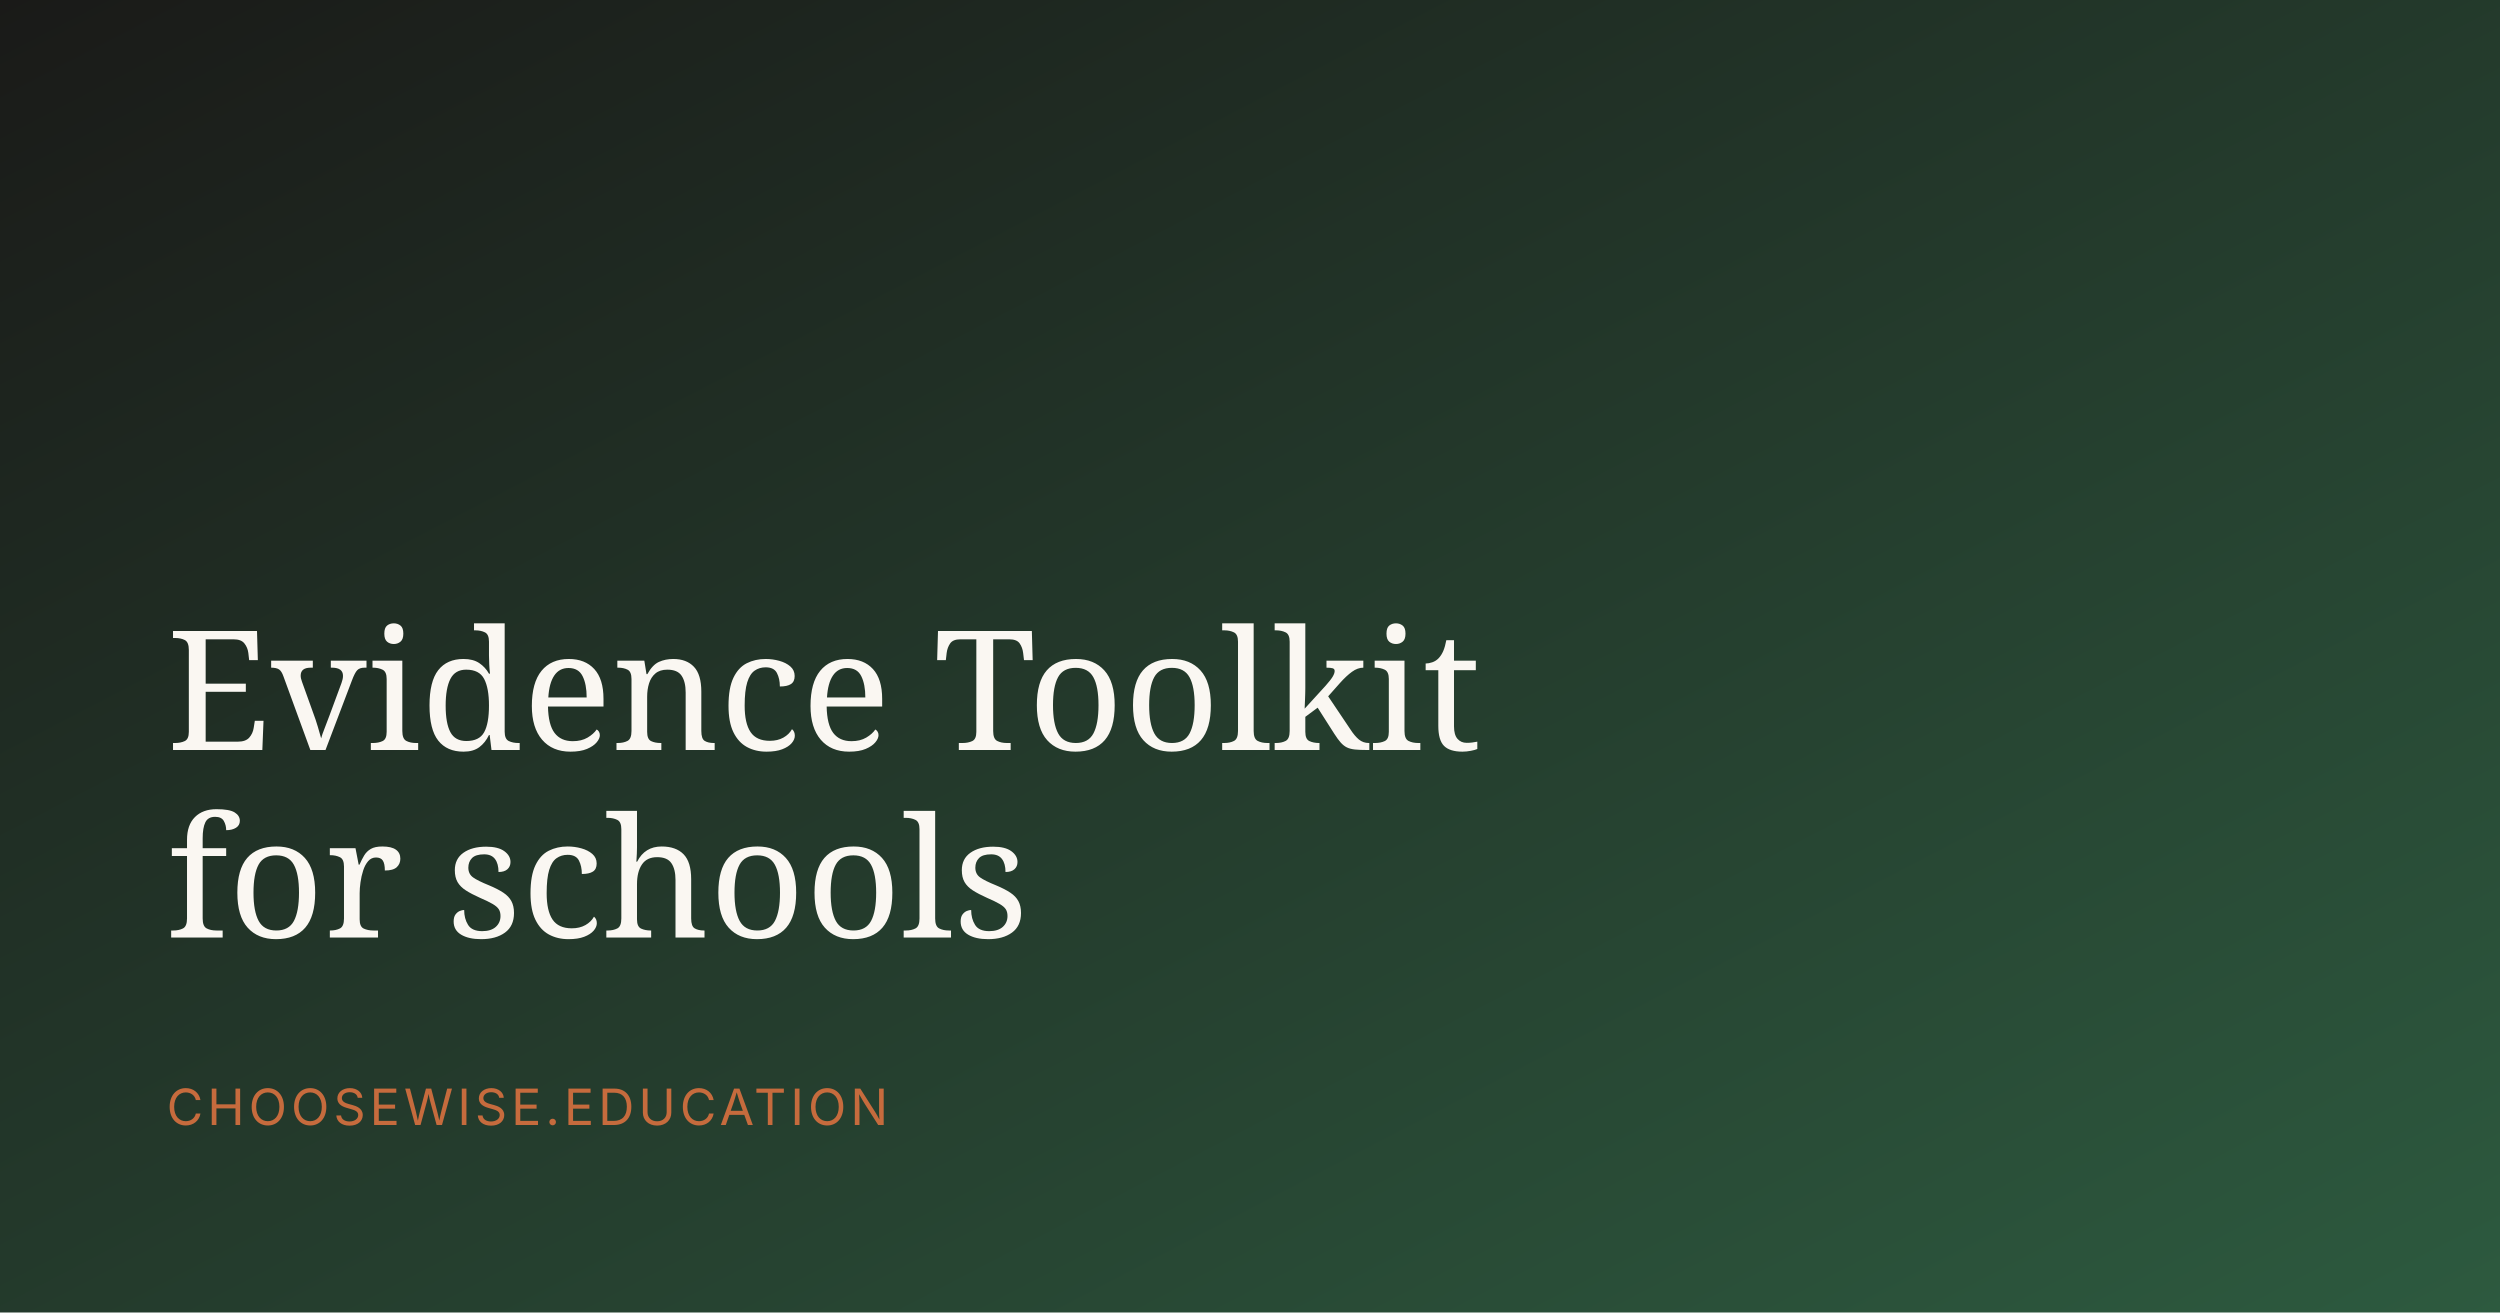
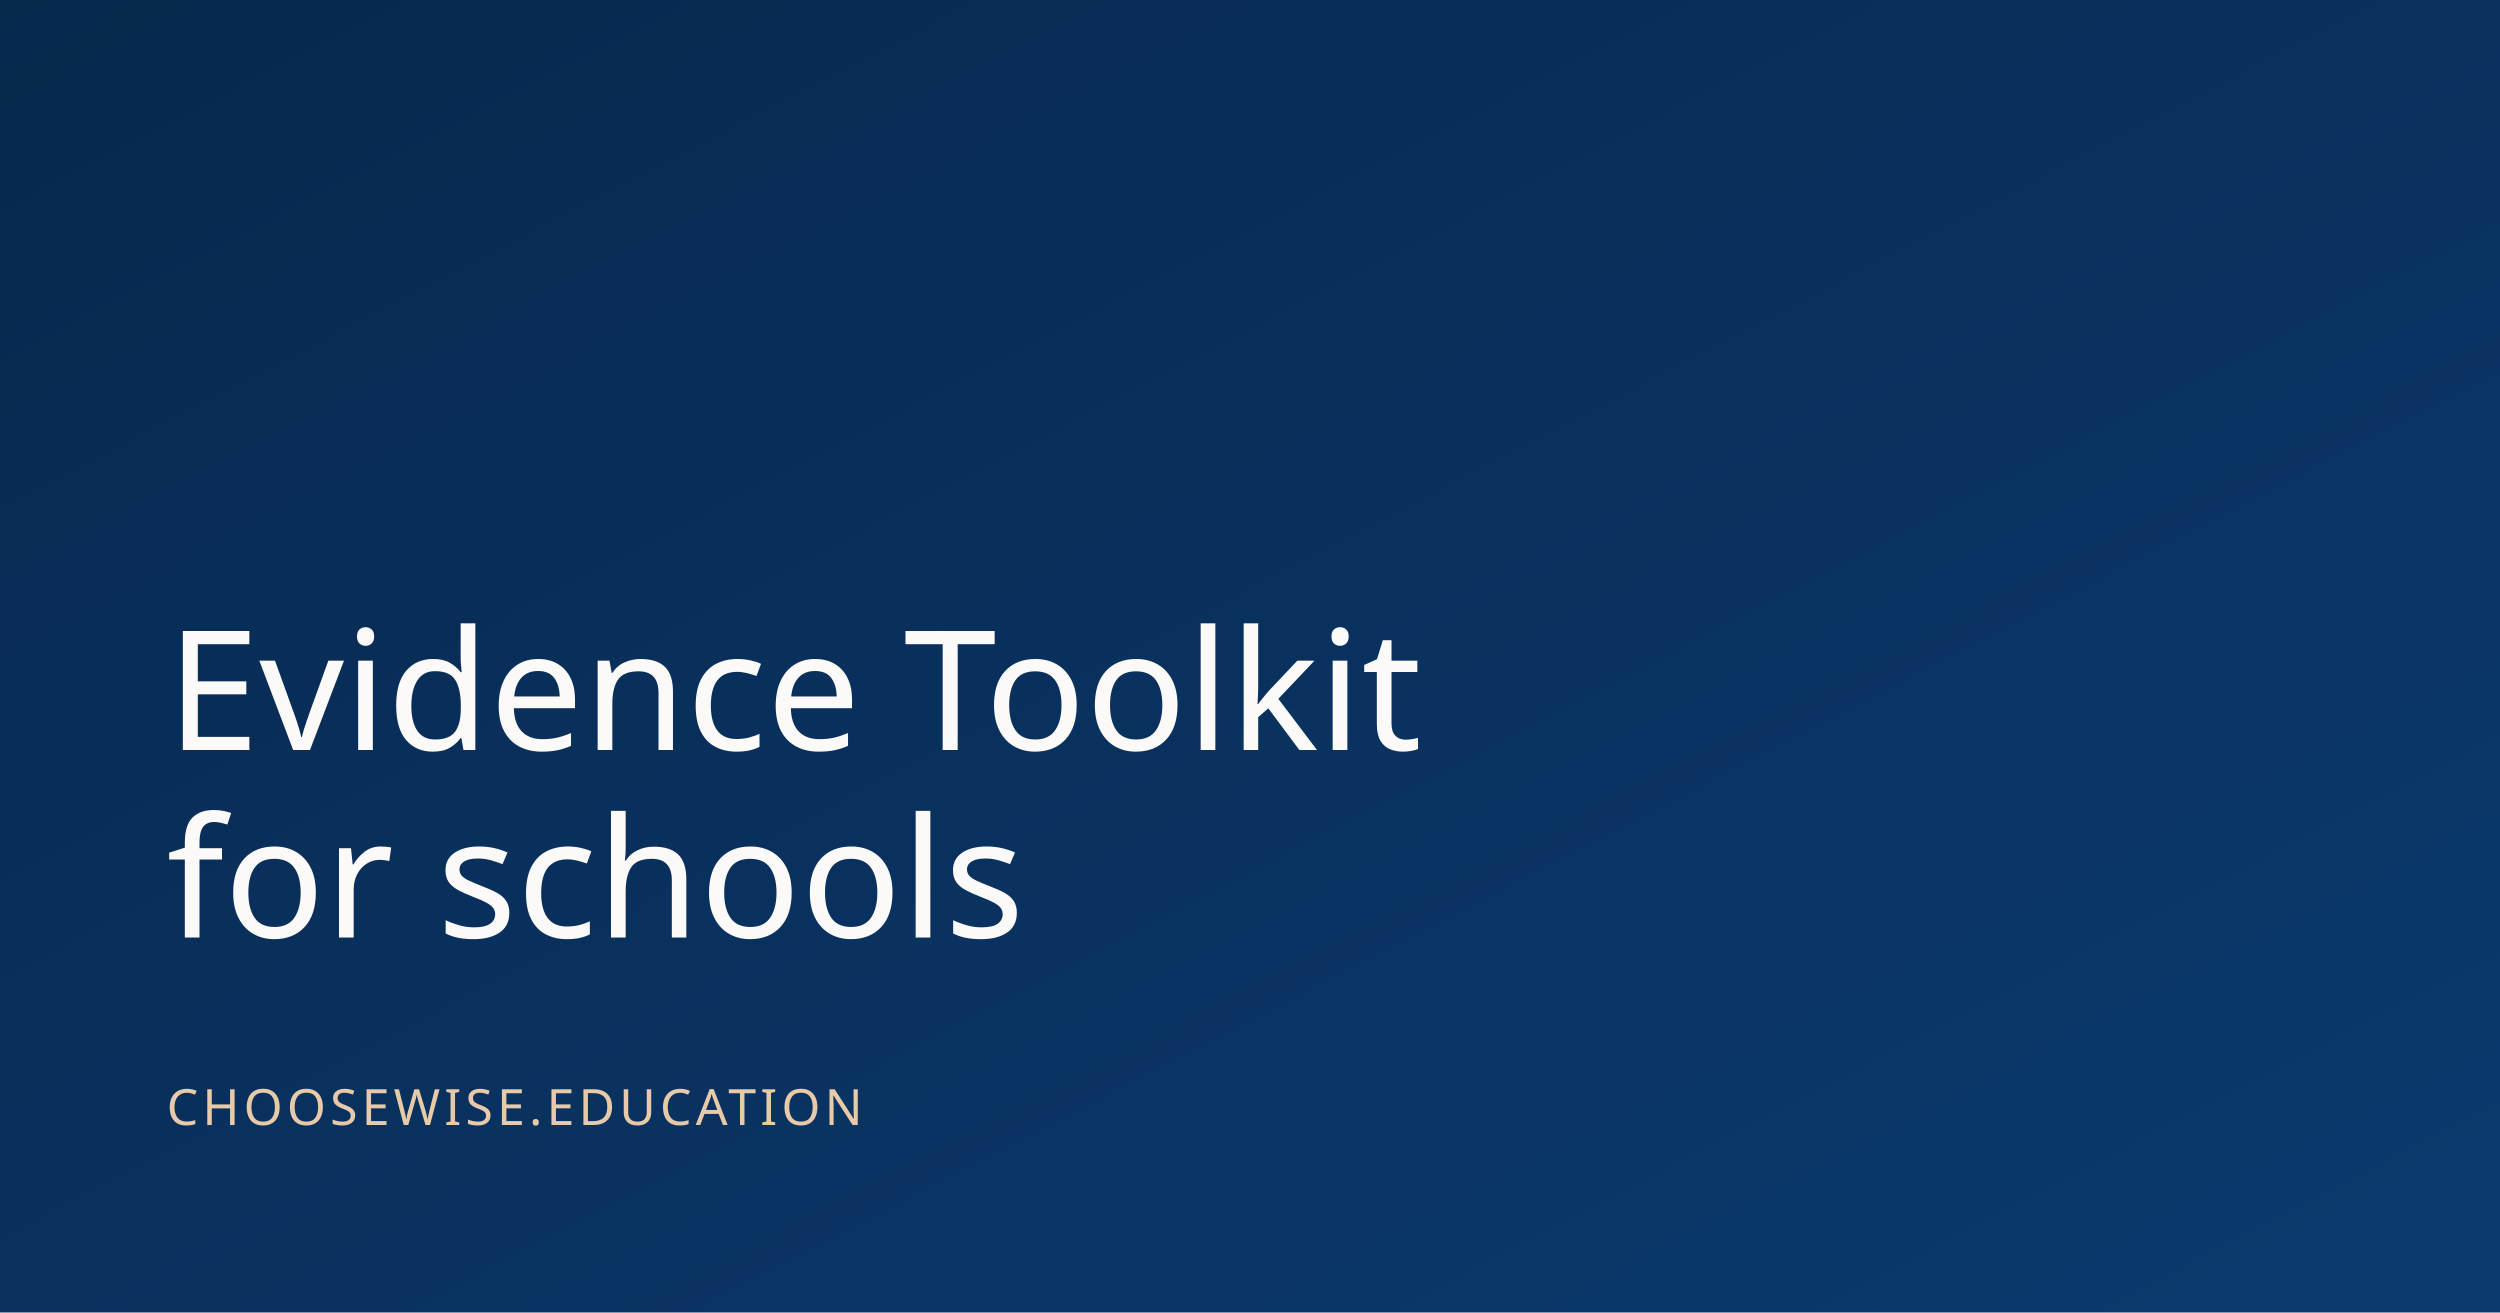
<svg xmlns="http://www.w3.org/2000/svg" viewBox="0 0 1200 630" width="1200" height="630">
  <defs>
+     <style>
+       @font-face {
+         font-family: 'Hanken Grotesk';
+         src: url('../../../fonts/hanken-grotesk/HankenGrotesk-VariableFont.woff2') format('woff2');
+         font-weight: 300 600;
+         font-style: normal;
+       }
+     </style>
    <linearGradient id="bg" x1="0" y1="0" x2="1" y2="1">
-       <stop offset="0%" stop-color="#1a1a18" />
-       <stop offset="100%" stop-color="#2d5a3f" />
+       <stop offset="0%" stop-color="#07284D" />
+       <stop offset="100%" stop-color="#0B3A6F" />
    </linearGradient>
  </defs>
  <rect width="1200" height="630" fill="url(#bg)" />
-   <text x="80" y="360" font-family="Fraunces,Georgia,serif" font-size="80" font-weight="500" fill="#faf7f2">Evidence Toolkit</text>
-   <text x="80" y="450" font-family="Fraunces,Georgia,serif" font-size="80" font-weight="500" fill="#faf7f2">for schools</text>
-   <text x="80" y="540" font-family="Work Sans,Inter,sans-serif" font-size="24" fill="#c66b3d" letter-spacing="2">CHOOSEWISE.EDUCATION</text>
+   <text x="80" y="360" font-family="Hanken Grotesk, sans-serif" font-size="80" font-weight="300" fill="#FBFAF8">Evidence Toolkit</text>
+   <text x="80" y="450" font-family="Hanken Grotesk, sans-serif" font-size="80" font-weight="300" fill="#FBFAF8">for schools</text>
+   <text x="80" y="540" font-family="Hanken Grotesk, sans-serif" font-size="24" font-weight="500" fill="#E8C9A8" letter-spacing="2">CHOOSEWISE.EDUCATION</text>
</svg>
